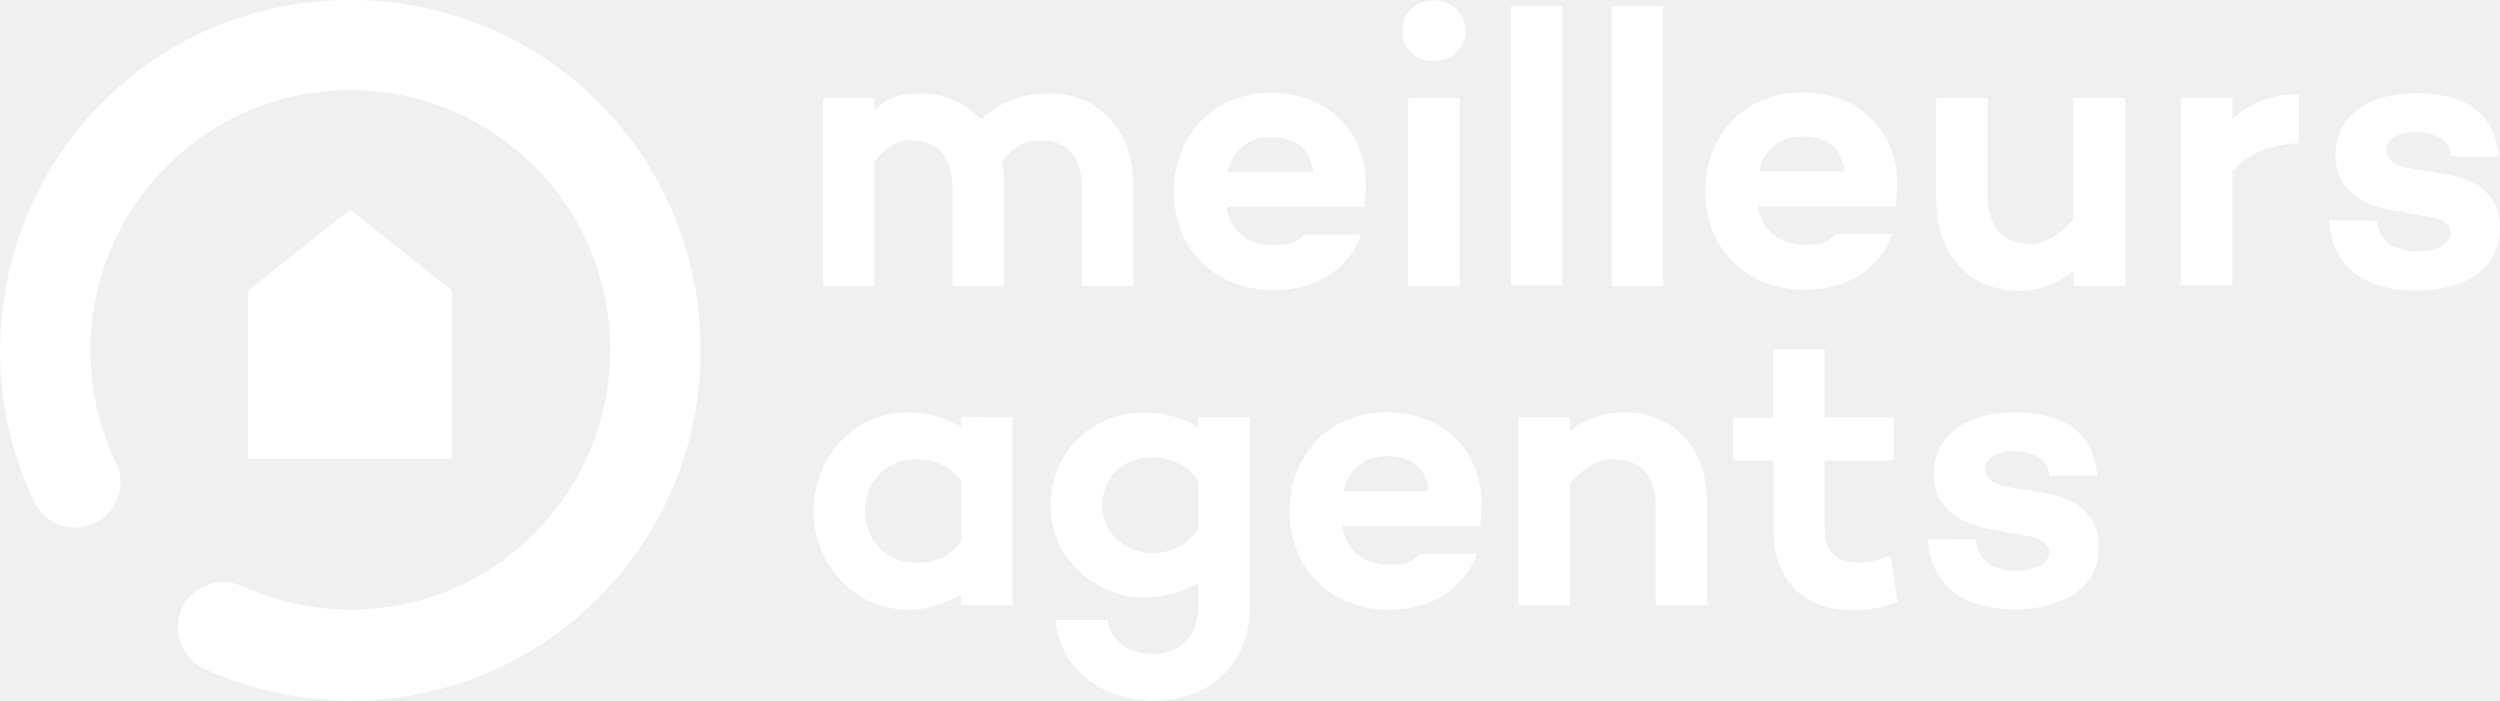
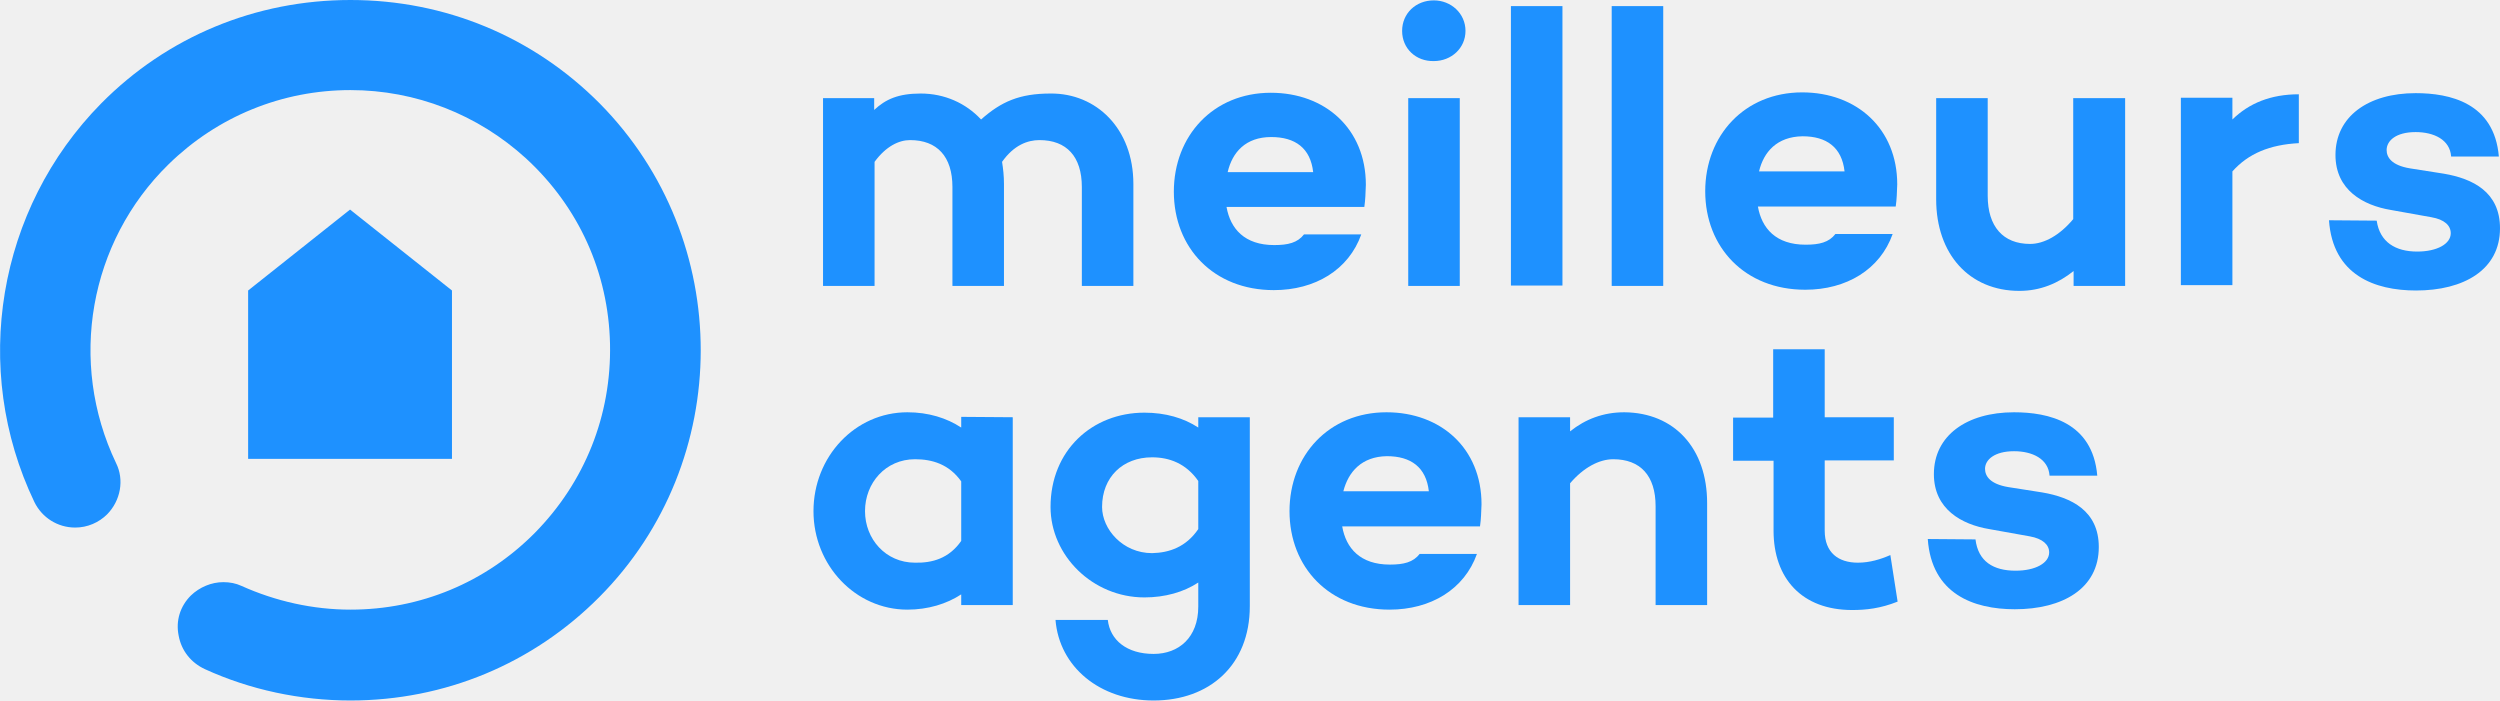
- <svg xmlns="http://www.w3.org/2000/svg" version="1.1" id="svg2" x="0px" y="0px" viewBox="0 0 654.9 183.5" style="enable-background:new 0 0 654.9 183.5;" xml:space="preserve">
-   <style type="text/css">
- 	.st0{fill:#FFFFFF;}
- </style>
+ <svg xmlns="http://www.w3.org/2000/svg" version="1.1" id="svg2" x="0" y="0" viewBox="0 0 654.9 183.5" style="enable-background:new 0 0 654.9 183.5" xml:space="preserve">
+   <style>.st0{fill:#1e91ff}</style>
  <g id="g16">
-     <path id="path22" class="st0" d="M157,156.4c35.4-35.6,35.4-93.6,0.1-129.3C139.7,9.6,116.6,0,91.8,0C67,0,43.8,9.6,26.5,27.1   C-0.7,54.7-7.7,96.6,9,131.5c2,4.1,6.1,6.7,10.7,6.7c3.2,0,6.2-1.3,8.4-3.5c3.5-3.6,4.5-9,2.3-13.4C17.8,94.9,23.3,63.4,44.2,43   C57,30.5,73.9,23.6,91.8,23.6c17.1,0,33.4,6.4,46,17.9c13.8,12.7,21.6,29.9,22,48.6c0.4,18.7-6.6,36.2-19.7,49.5   c-12.9,13-30,20.1-48.3,20.1c-9.8,0-19.6-2.2-28.5-6.2c-1.5-0.7-3.1-1-4.8-1c-3.1,0-6.2,1.3-8.5,3.5c-2.8,2.8-4,6.6-3.2,10.5   c0.7,3.9,3.2,7.1,6.9,8.8c11.8,5.4,25,8.2,38.1,8.2C116.5,183.5,139.6,173.9,157,156.4L157,156.4z M65,76.1l26.7-21.2l26.7,21.2   l0,44.1H65V76.1" />
-     <path id="path24" class="st0" d="M296.9,48.2v26.7h-13.5V49c0-8-4-12.3-11.1-12.3c-3.1,0-6.7,1.3-9.8,5.7c0.3,1.9,0.5,3.7,0.5,5.8   v26.7h-13.5V49c0-8-4-12.3-11.1-12.3c-2.9,0-6.3,1.6-9.3,5.7v32.5h-13.5V25.7H229v3.1c3-2.8,6.3-4.3,12.2-4.3   c6.2,0,11.8,2.5,15.8,6.8c5.3-4.7,10.1-6.8,18.2-6.8C287.2,24.4,296.9,33.7,296.9,48.2" />
-     <path id="path26" class="st0" d="M321.6,45.1H344c-0.7-6.3-4.7-9.2-11-9.2C326.3,35.9,322.8,39.9,321.6,45.1z M357.4,54.2h-36.1   c1,5.7,4.7,10,12.5,10c3.6,0,6.1-0.6,7.8-2.8h15c-3.3,9.3-12.1,14.6-22.9,14.6c-15.8,0-26.2-11.1-26.2-25.8   c0-14.6,10.3-25.9,25.4-25.9c14.3,0,24.9,9.5,24.9,24.1C357.7,50.6,357.7,52.2,357.4,54.2" />
-     <path id="path28" class="st0" d="M382.4,25.7v49.2h-13.5V25.7H382.4z M367.3,8.1c0-4.6,3.6-8,8.3-8c4.5,0,8.3,3.4,8.3,8   c0,4.5-3.7,7.9-8.3,7.9C370.9,16.1,367.3,12.7,367.3,8.1" />
-     <path id="path30" class="st0" d="M395.8,74.8h13.5V1.6h-13.5V74.8z" />
-     <path id="path32" class="st0" d="M422.2,74.9h13.5V1.6h-13.5V74.9z" />
-     <path id="path34" class="st0" d="M460.8,44.9h22.4c-0.7-6.3-4.7-9.2-11-9.2C465.5,35.8,462,39.8,460.8,44.9z M496.6,54.1h-36.1   c1,5.7,4.7,10,12.5,10c3.6,0,6.1-0.6,7.8-2.8h15c-3.3,9.3-12.1,14.6-22.9,14.6c-15.8,0-26.2-11.1-26.2-25.8   c0-14.6,10.3-25.9,25.4-25.9c14.3,0,24.9,9.5,24.9,24.1C496.9,50.5,496.9,52.1,496.6,54.1" />
-     <path id="path36" class="st0" d="M556.7,25.7v49.2h-13.5V71c-4,3.2-8.7,5.2-14.2,5.2c-13.1,0-21.8-9.6-21.8-24V25.7h13.5v25.6   c0,8,4,12.6,11.1,12.6c3.7,0,7.8-2.3,11.3-6.5V25.7H556.7" />
-     <path id="path38" class="st0" d="M602.2,24.7v12.8c-7.6,0.4-13.2,2.7-17.4,7.4v29.8h-13.5V25.6h13.5v5.7   C589.2,27,594.9,24.7,602.2,24.7" />
-     <path id="path40" class="st0" d="M251.8,141.7v-15.6c-3.2-4.5-7.6-5.8-12.1-5.8c-7.7,0-13.1,6.2-13.1,13.6   c0,7.3,5.4,13.5,13.1,13.5C244.2,147.5,248.6,146.3,251.8,141.7L251.8,141.7z M265.3,109.3v49.2h-13.5v-2.8c-3.8,2.5-8.7,4-14.1,4   c-13.6,0-24.6-11.6-24.6-25.8c0-14.3,10.9-25.9,24.6-25.9c5.5,0,10.3,1.5,14.1,4v-2.8L265.3,109.3" />
-     <path id="path42" class="st0" d="M313.9,138.6V126c-3.2-4.6-7.6-6.2-12.1-6.2c-7.7,0-13.1,5.2-13.1,13c0,5.8,5.4,12.1,13.1,12.1   C306.3,144.8,310.7,143.3,313.9,138.6L313.9,138.6z M327.4,109.3v49.5c0,15.4-10.5,24.7-25.2,24.7c-14.1,0-24.7-8.8-25.7-21.1h13.7   c0.6,5.3,5,8.9,12,8.9c6.6,0,11.7-4.3,11.7-12.4v-6.3c-3.8,2.5-8.7,3.9-14.1,3.9c-13.6,0-24.6-11-24.6-23.7   c0-14.8,10.9-24.7,24.6-24.7c5.5,0,10.3,1.4,14.1,3.9v-2.7L327.4,109.3" />
-     <path id="path44" class="st0" d="M351.9,128.7h22.4c-0.7-6.3-4.7-9.2-11-9.2C356.7,119.6,353.2,123.6,351.9,128.7L351.9,128.7z    M387.7,137.9h-36.1c1,5.7,4.7,10,12.5,10c3.6,0,6.1-0.6,7.8-2.8h15c-3.3,9.3-12.1,14.6-22.9,14.6c-15.8,0-26.2-11.1-26.2-25.8   c0-14.6,10.3-25.9,25.4-25.9c14.3,0,24.9,9.5,24.9,24.1C388,134.3,388,135.9,387.7,137.9" />
-     <path id="path46" class="st0" d="M447.2,131.8v26.7h-13.5v-25.9c0-8-4-12.3-11.1-12.3c-3.7,0-7.8,2.2-11.3,6.3v31.9h-13.5v-49.2   h13.5v3.7c4-3.2,8.7-5,14.2-5C438.6,108.1,447.2,117.4,447.2,131.8" />
-     <path id="path48" class="st0" d="M497.1,157.6c-4.5,1.8-8.3,2.2-11.9,2.2c-13.2,0-20.6-8.3-20.6-20.8v-18.3H454v-11.3h10.5V91.5   h13.5v17.8h18.1v11.3h-18.1V139c0,5.8,3.6,8.4,8.7,8.4c3.1,0,6-0.9,8.5-2L497.1,157.6" />
-     <path id="path50" class="st0" d="M528,149.5c5.2,0,8.8-2,8.8-4.8c0-2-1.7-3.6-5.1-4.2l-10.6-1.9c-7.2-1.2-14.5-5.2-14.5-14.4   c0-10.1,8.6-16.2,21-16.2c8.9,0,20.6,2.5,21.8,16.6h-12.5c-0.3-4.4-4.5-6.4-9.3-6.4c-5.2,0-7.6,2.3-7.6,4.6c0,1.9,1.3,4,6.1,4.8   l8.9,1.4c7.6,1.3,14.8,4.8,14.8,14.3c0,10.9-9.5,16.3-22,16.3c-10.8,0-21.8-4-22.8-18.4l12.5,0.1   C518.2,147.1,522.2,149.5,528,149.5" />
-     <path id="path52" class="st0" d="M633.2,65.9c5.2,0,8.8-2,8.8-4.8c0-2-1.6-3.6-5.1-4.2L626.3,55c-7.2-1.2-14.5-5.2-14.5-14.4   c0-10.1,8.6-16.2,21-16.2c8.9,0,20.6,2.5,21.8,16.6h-12.5c-0.3-4.4-4.5-6.4-9.3-6.4c-5.2,0-7.6,2.3-7.6,4.7c0,1.9,1.3,4,6.1,4.8   l8.9,1.4c7.6,1.3,14.7,4.8,14.7,14.3c0,10.9-9.5,16.3-22,16.3c-10.8,0-21.8-4-22.8-18.4l12.5,0.1C623.4,63.4,627.5,65.9,633.2,65.9   " />
+     <path id="path22" class="st0" d="M157 156.4c35.4-35.6 35.4-93.6.1-129.3C139.7 9.6 116.6 0 91.8 0 67 0 43.8 9.6 26.5 27.1-.7 54.7-7.7 96.6 9 131.5c2 4.1 6.1 6.7 10.7 6.7 3.2 0 6.2-1.3 8.4-3.5 3.5-3.6 4.5-9 2.3-13.4C17.8 94.9 23.3 63.4 44.2 43 57 30.5 73.9 23.6 91.8 23.6c17.1 0 33.4 6.4 46 17.9 13.8 12.7 21.6 29.9 22 48.6.4 18.7-6.6 36.2-19.7 49.5-12.9 13-30 20.1-48.3 20.1-9.8 0-19.6-2.2-28.5-6.2-1.5-.7-3.1-1-4.8-1-3.1 0-6.2 1.3-8.5 3.5-2.8 2.8-4 6.6-3.2 10.5.7 3.9 3.2 7.1 6.9 8.8 11.8 5.4 25 8.2 38.1 8.2 24.7 0 47.8-9.6 65.2-27.1zM65 76.1l26.7-21.2 26.7 21.2v44.1H65V76.1" />
+     <path id="path24" class="st0" d="M296.9 48.2v26.7h-13.5V49c0-8-4-12.3-11.1-12.3-3.1 0-6.7 1.3-9.8 5.7.3 1.9.5 3.7.5 5.8v26.7h-13.5V49c0-8-4-12.3-11.1-12.3-2.9 0-6.3 1.6-9.3 5.7v32.5h-13.5V25.7H229v3.1c3-2.8 6.3-4.3 12.2-4.3 6.2 0 11.8 2.5 15.8 6.8 5.3-4.7 10.1-6.8 18.2-6.8 12-.1 21.7 9.2 21.7 23.7" />
+     <path id="path26" class="st0" d="M321.6 45.1H344c-.7-6.3-4.7-9.2-11-9.2-6.7 0-10.2 4-11.4 9.2zm35.8 9.1h-36.1c1 5.7 4.7 10 12.5 10 3.6 0 6.1-.6 7.8-2.8h15c-3.3 9.3-12.1 14.6-22.9 14.6-15.8 0-26.2-11.1-26.2-25.8 0-14.6 10.3-25.9 25.4-25.9 14.3 0 24.9 9.5 24.9 24.1-.1 2.2-.1 3.8-.4 5.8" />
+     <path id="path28" class="st0" d="M382.4 25.7v49.2h-13.5V25.7h13.5zM367.3 8.1c0-4.6 3.6-8 8.3-8 4.5 0 8.3 3.4 8.3 8 0 4.5-3.7 7.9-8.3 7.9-4.7.1-8.3-3.3-8.3-7.9" />
+     <path id="path30" class="st0" d="M395.8 74.8h13.5V1.6h-13.5v73.2z" />
+     <path id="path32" class="st0" d="M422.2 74.9h13.5V1.6h-13.5v73.3z" />
+     <path id="path34" class="st0" d="M460.8 44.9h22.4c-.7-6.3-4.7-9.2-11-9.2-6.7.1-10.2 4.1-11.4 9.2zm35.8 9.2h-36.1c1 5.7 4.7 10 12.5 10 3.6 0 6.1-.6 7.8-2.8h15c-3.3 9.3-12.1 14.6-22.9 14.6-15.8 0-26.2-11.1-26.2-25.8 0-14.6 10.3-25.9 25.4-25.9 14.3 0 24.9 9.5 24.9 24.1-.1 2.2-.1 3.8-.4 5.8" />
+     <path id="path36" class="st0" d="M556.7 25.7v49.2h-13.5V71c-4 3.2-8.7 5.2-14.2 5.2-13.1 0-21.8-9.6-21.8-24V25.7h13.5v25.6c0 8 4 12.6 11.1 12.6 3.7 0 7.8-2.3 11.3-6.5V25.7h13.6" />
+     <path id="path38" class="st0" d="M602.2 24.7v12.8c-7.6.4-13.2 2.7-17.4 7.4v29.8h-13.5V25.6h13.5v5.7c4.4-4.3 10.1-6.6 17.4-6.6" />
+     <path id="path40" class="st0" d="M251.8 141.7v-15.6c-3.2-4.5-7.6-5.8-12.1-5.8-7.7 0-13.1 6.2-13.1 13.6 0 7.3 5.4 13.5 13.1 13.5 4.5.1 8.9-1.1 12.1-5.7zm13.5-32.4v49.2h-13.5v-2.8c-3.8 2.5-8.7 4-14.1 4-13.6 0-24.6-11.6-24.6-25.8 0-14.3 10.9-25.9 24.6-25.9 5.5 0 10.3 1.5 14.1 4v-2.8l13.5.1" />
+     <path id="path42" class="st0" d="M313.9 138.6V126c-3.2-4.6-7.6-6.2-12.1-6.2-7.7 0-13.1 5.2-13.1 13 0 5.8 5.4 12.1 13.1 12.1 4.5-.1 8.9-1.6 12.1-6.3zm13.5-29.3v49.5c0 15.4-10.5 24.7-25.2 24.7-14.1 0-24.7-8.8-25.7-21.1h13.7c.6 5.3 5 8.9 12 8.9 6.6 0 11.7-4.3 11.7-12.4v-6.3c-3.8 2.5-8.7 3.9-14.1 3.9-13.6 0-24.6-11-24.6-23.7 0-14.8 10.9-24.7 24.6-24.7 5.5 0 10.3 1.4 14.1 3.9v-2.7h13.5" />
+     <path id="path44" class="st0" d="M351.9 128.7h22.4c-.7-6.3-4.7-9.2-11-9.2-6.6.1-10.1 4.1-11.4 9.2zm35.8 9.2h-36.1c1 5.7 4.7 10 12.5 10 3.6 0 6.1-.6 7.8-2.8h15c-3.3 9.3-12.1 14.6-22.9 14.6-15.8 0-26.2-11.1-26.2-25.8 0-14.6 10.3-25.9 25.4-25.9 14.3 0 24.9 9.5 24.9 24.1-.1 2.2-.1 3.8-.4 5.8" />
+     <path id="path46" class="st0" d="M447.2 131.8v26.7h-13.5v-25.9c0-8-4-12.3-11.1-12.3-3.7 0-7.8 2.2-11.3 6.3v31.9h-13.5v-49.2h13.5v3.7c4-3.2 8.7-5 14.2-5 13.1.1 21.7 9.4 21.7 23.8" />
+     <path id="path48" class="st0" d="M497.1 157.6c-4.5 1.8-8.3 2.2-11.9 2.2-13.2 0-20.6-8.3-20.6-20.8v-18.3H454v-11.3h10.5V91.5H478v17.8h18.1v11.3H478V139c0 5.8 3.6 8.4 8.7 8.4 3.1 0 6-.9 8.5-2l1.9 12.2" />
+     <path id="path50" class="st0" d="M528 149.5c5.2 0 8.8-2 8.8-4.8 0-2-1.7-3.6-5.1-4.2l-10.6-1.9c-7.2-1.2-14.5-5.2-14.5-14.4 0-10.1 8.6-16.2 21-16.2 8.9 0 20.6 2.5 21.8 16.6h-12.5c-.3-4.4-4.5-6.4-9.3-6.4-5.2 0-7.6 2.3-7.6 4.6 0 1.9 1.3 4 6.1 4.8l8.9 1.4c7.6 1.3 14.8 4.8 14.8 14.3 0 10.9-9.5 16.3-22 16.3-10.8 0-21.8-4-22.8-18.4l12.5.1c.7 5.8 4.7 8.2 10.5 8.2" />
+     <path id="path52" class="st0" d="M633.2 65.9c5.2 0 8.8-2 8.8-4.8 0-2-1.6-3.6-5.1-4.2L626.3 55c-7.2-1.2-14.5-5.2-14.5-14.4 0-10.1 8.6-16.2 21-16.2 8.9 0 20.6 2.5 21.8 16.6h-12.5c-.3-4.4-4.5-6.4-9.3-6.4-5.2 0-7.6 2.3-7.6 4.7 0 1.9 1.3 4 6.1 4.8l8.9 1.4c7.6 1.3 14.7 4.8 14.7 14.3 0 10.9-9.5 16.3-22 16.3-10.8 0-21.8-4-22.8-18.4l12.5.1c.8 5.6 4.9 8.1 10.6 8.1" />
  </g>
</svg>
